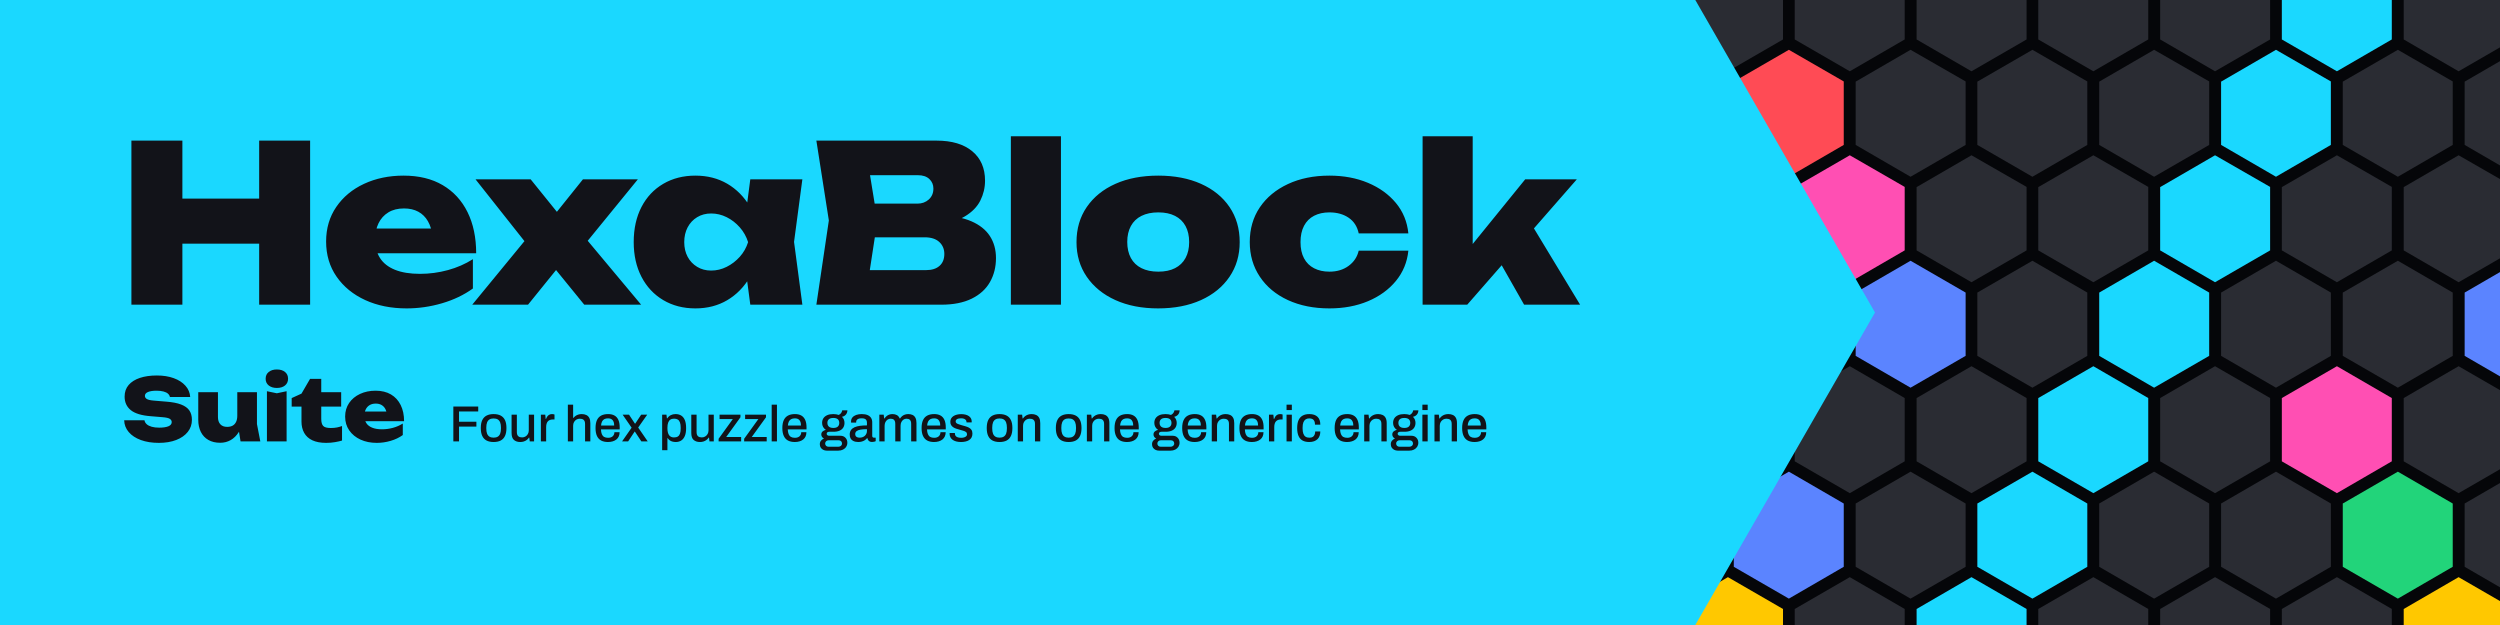
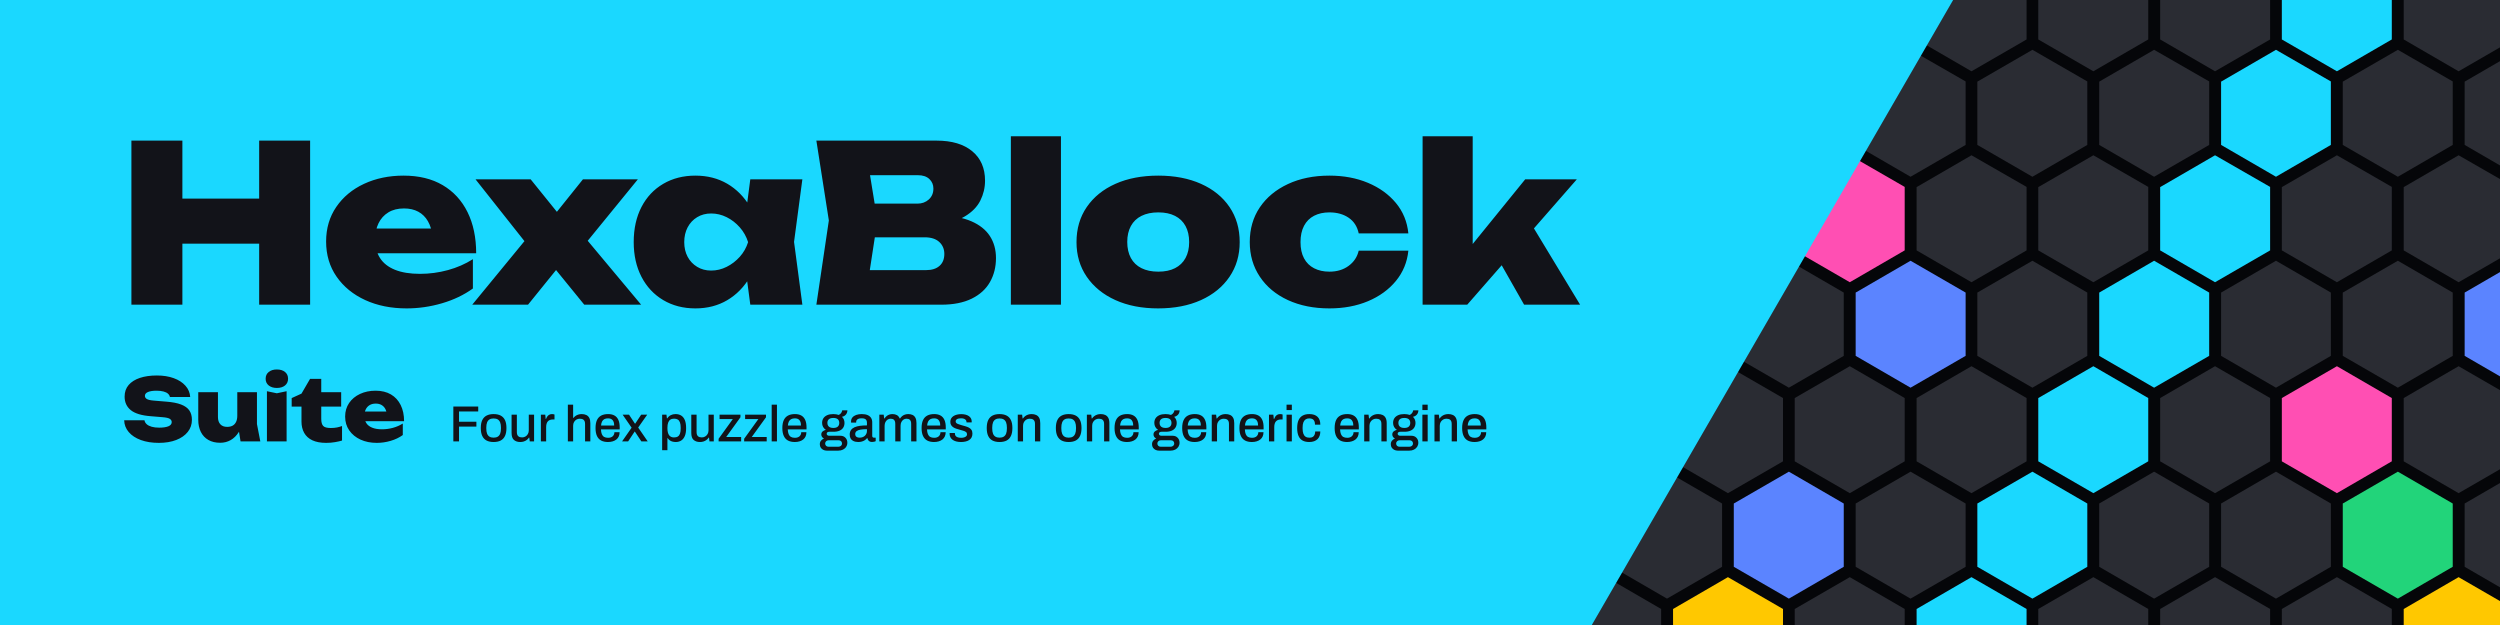
<svg xmlns="http://www.w3.org/2000/svg" viewBox="0 0 1280 320" width="1280" height="320" role="img" aria-label="HexaBlock Suite: four hex puzzle games on one generic engine">
  <rect width="1280" height="320" fill="#050609" />
  <polygon points="663.4,20.2 635.3,36.5 607.1,20.2 607.1,-12.3 635.3,-28.5 663.4,-12.3" fill="#2a2c33" />
  <polygon points="725.8,20.2 697.6,36.5 669.5,20.2 669.5,-12.3 697.6,-28.5 725.8,-12.3" fill="#2a2c33" />
  <polygon points="788.1,20.2 760.0,36.5 731.9,20.2 731.9,-12.3 760.0,-28.5 788.1,-12.3" fill="#ffc800" />
  <polygon points="850.5,20.2 822.4,36.5 794.2,20.2 794.2,-12.3 822.4,-28.5 850.5,-12.3" fill="#2a2c33" />
  <polygon points="912.9,20.2 884.7,36.5 856.6,20.2 856.6,-12.3 884.7,-28.5 912.9,-12.3" fill="#2a2c33" />
  <polygon points="975.2,20.2 947.1,36.5 918.9,20.2 918.9,-12.3 947.1,-28.5 975.2,-12.3" fill="#2a2c33" />
  <polygon points="1037.6,20.2 1009.4,36.5 981.3,20.2 981.3,-12.3 1009.4,-28.5 1037.6,-12.3" fill="#2a2c33" />
  <polygon points="1099.9,20.2 1071.8,36.5 1043.6,20.2 1043.6,-12.3 1071.8,-28.5 1099.9,-12.3" fill="#2a2c33" />
  <polygon points="1162.3,20.2 1134.1,36.5 1106.0,20.2 1106.0,-12.3 1134.1,-28.5 1162.3,-12.3" fill="#2a2c33" />
  <polygon points="1224.6,20.2 1196.5,36.5 1168.3,20.2 1168.3,-12.3 1196.5,-28.5 1224.6,-12.3" fill="#1ad8ff" />
  <polygon points="1287.0,20.2 1258.8,36.5 1230.7,20.2 1230.7,-12.3 1258.8,-28.5 1287.0,-12.3" fill="#2a2c33" />
  <polygon points="632.3,74.2 604.1,90.5 576.0,74.2 576.0,41.8 604.1,25.5 632.3,41.7" fill="#2a2c33" />
  <polygon points="694.6,74.2 666.5,90.5 638.3,74.2 638.3,41.8 666.5,25.5 694.6,41.7" fill="#a777ff" />
  <polygon points="757.0,74.2 728.8,90.5 700.7,74.2 700.7,41.8 728.8,25.5 757.0,41.7" fill="#2a2c33" />
  <polygon points="819.3,74.2 791.2,90.5 763.0,74.2 763.0,41.8 791.2,25.5 819.3,41.7" fill="#22d47a" />
  <polygon points="881.7,74.2 853.5,90.5 825.4,74.2 825.4,41.8 853.5,25.5 881.7,41.7" fill="#2a2c33" />
  <polygon points="944.0,74.2 915.9,90.5 887.7,74.2 887.7,41.8 915.9,25.5 944.0,41.7" fill="#ff4b55" />
  <polygon points="1006.4,74.2 978.2,90.5 950.1,74.2 950.1,41.8 978.2,25.5 1006.4,41.7" fill="#2a2c33" />
  <polygon points="1068.7,74.2 1040.6,90.5 1012.4,74.2 1012.4,41.8 1040.6,25.5 1068.7,41.7" fill="#2a2c33" />
  <polygon points="1131.1,74.2 1102.9,90.5 1074.8,74.2 1074.8,41.8 1102.9,25.5 1131.1,41.7" fill="#2a2c33" />
  <polygon points="1193.4,74.2 1165.3,90.5 1137.2,74.2 1137.2,41.8 1165.3,25.5 1193.4,41.7" fill="#1ad8ff" />
  <polygon points="1255.8,74.2 1227.7,90.5 1199.5,74.2 1199.5,41.8 1227.7,25.5 1255.8,41.7" fill="#2a2c33" />
  <polygon points="1318.2,74.2 1290.0,90.5 1261.9,74.2 1261.9,41.8 1290.0,25.5 1318.2,41.7" fill="#2a2c33" />
  <polygon points="663.4,128.2 635.3,144.5 607.1,128.2 607.1,95.8 635.3,79.5 663.4,95.7" fill="#2a2c33" />
  <polygon points="725.8,128.2 697.6,144.5 669.5,128.2 669.5,95.8 697.6,79.5 725.8,95.7" fill="#a777ff" />
  <polygon points="788.1,128.2 760.0,144.5 731.9,128.2 731.9,95.8 760.0,79.5 788.1,95.7" fill="#ff4b55" />
  <polygon points="850.5,128.2 822.4,144.5 794.2,128.2 794.2,95.8 822.4,79.5 850.5,95.7" fill="#a777ff" />
  <polygon points="912.9,128.2 884.7,144.5 856.6,128.2 856.6,95.8 884.7,79.5 912.9,95.7" fill="#a777ff" />
  <polygon points="975.2,128.2 947.1,144.5 918.9,128.2 918.9,95.8 947.1,79.5 975.2,95.7" fill="#ff4fb3" />
  <polygon points="1037.6,128.2 1009.4,144.5 981.3,128.2 981.3,95.8 1009.4,79.5 1037.6,95.7" fill="#2a2c33" />
  <polygon points="1099.9,128.2 1071.8,144.5 1043.6,128.2 1043.6,95.8 1071.8,79.5 1099.9,95.7" fill="#2a2c33" />
  <polygon points="1162.3,128.2 1134.1,144.5 1106.0,128.2 1106.0,95.8 1134.1,79.5 1162.3,95.7" fill="#1ad8ff" />
  <polygon points="1224.6,128.2 1196.5,144.5 1168.3,128.2 1168.3,95.8 1196.5,79.5 1224.6,95.7" fill="#2a2c33" />
  <polygon points="1287.0,128.2 1258.8,144.5 1230.7,128.2 1230.7,95.8 1258.8,79.5 1287.0,95.7" fill="#2a2c33" />
  <polygon points="632.3,182.2 604.1,198.5 576.0,182.2 576.0,149.8 604.1,133.5 632.3,149.8" fill="#2a2c33" />
  <polygon points="694.6,182.2 666.5,198.5 638.3,182.2 638.3,149.8 666.5,133.5 694.6,149.8" fill="#2a2c33" />
  <polygon points="757.0,182.2 728.8,198.5 700.7,182.2 700.7,149.8 728.8,133.5 757.0,149.8" fill="#ffc800" />
  <polygon points="819.3,182.2 791.2,198.5 763.0,182.2 763.0,149.8 791.2,133.5 819.3,149.8" fill="#2a2c33" />
  <polygon points="881.7,182.2 853.5,198.5 825.4,182.2 825.4,149.8 853.5,133.5 881.7,149.8" fill="#2a2c33" />
  <polygon points="944.0,182.2 915.9,198.5 887.7,182.2 887.7,149.8 915.9,133.5 944.0,149.8" fill="#2a2c33" />
  <polygon points="1006.4,182.2 978.2,198.5 950.1,182.2 950.1,149.8 978.2,133.5 1006.4,149.8" fill="#5b84ff" />
  <polygon points="1068.7,182.2 1040.6,198.5 1012.4,182.2 1012.4,149.8 1040.6,133.5 1068.7,149.8" fill="#2a2c33" />
  <polygon points="1131.1,182.2 1102.9,198.5 1074.8,182.2 1074.8,149.8 1102.9,133.5 1131.1,149.8" fill="#1ad8ff" />
  <polygon points="1193.4,182.2 1165.3,198.5 1137.2,182.2 1137.2,149.8 1165.3,133.5 1193.4,149.8" fill="#2a2c33" />
  <polygon points="1255.8,182.2 1227.7,198.5 1199.5,182.2 1199.5,149.8 1227.7,133.5 1255.8,149.8" fill="#2a2c33" />
  <polygon points="1318.2,182.2 1290.0,198.5 1261.9,182.2 1261.9,149.8 1290.0,133.5 1318.2,149.8" fill="#5b84ff" />
  <polygon points="663.4,236.2 635.3,252.5 607.1,236.2 607.1,203.8 635.3,187.5 663.4,203.8" fill="#5b84ff" />
  <polygon points="725.8,236.2 697.6,252.5 669.5,236.2 669.5,203.8 697.6,187.5 725.8,203.8" fill="#2a2c33" />
  <polygon points="788.1,236.2 760.0,252.5 731.9,236.2 731.9,203.8 760.0,187.5 788.1,203.8" fill="#22d47a" />
  <polygon points="850.5,236.2 822.4,252.5 794.2,236.2 794.2,203.8 822.4,187.5 850.5,203.8" fill="#2a2c33" />
  <polygon points="912.9,236.2 884.7,252.5 856.6,236.2 856.6,203.8 884.7,187.5 912.9,203.8" fill="#2a2c33" />
  <polygon points="975.2,236.2 947.1,252.5 918.9,236.2 918.9,203.8 947.1,187.5 975.2,203.8" fill="#2a2c33" />
  <polygon points="1037.6,236.2 1009.4,252.5 981.3,236.2 981.3,203.8 1009.4,187.5 1037.6,203.8" fill="#2a2c33" />
  <polygon points="1099.9,236.2 1071.8,252.5 1043.6,236.2 1043.6,203.8 1071.8,187.5 1099.9,203.8" fill="#1ad8ff" />
  <polygon points="1162.3,236.2 1134.1,252.5 1106.0,236.2 1106.0,203.8 1134.1,187.5 1162.3,203.8" fill="#2a2c33" />
  <polygon points="1224.6,236.2 1196.5,252.5 1168.3,236.2 1168.3,203.8 1196.5,187.5 1224.6,203.8" fill="#ff4fb3" />
  <polygon points="1287.0,236.2 1258.8,252.5 1230.7,236.2 1230.7,203.8 1258.8,187.5 1287.0,203.8" fill="#2a2c33" />
  <polygon points="632.3,290.2 604.1,306.5 576.0,290.2 576.0,257.8 604.1,241.5 632.3,257.8" fill="#5b84ff" />
  <polygon points="694.6,290.2 666.5,306.5 638.3,290.2 638.3,257.8 666.5,241.5 694.6,257.8" fill="#2a2c33" />
  <polygon points="757.0,290.2 728.8,306.5 700.7,290.2 700.7,257.8 728.8,241.5 757.0,257.8" fill="#2a2c33" />
  <polygon points="819.3,290.2 791.2,306.5 763.0,290.2 763.0,257.8 791.2,241.5 819.3,257.8" fill="#2a2c33" />
  <polygon points="881.7,290.2 853.5,306.5 825.4,290.2 825.4,257.8 853.5,241.5 881.7,257.8" fill="#2a2c33" />
  <polygon points="944.0,290.2 915.9,306.5 887.7,290.2 887.7,257.8 915.9,241.5 944.0,257.8" fill="#5b84ff" />
  <polygon points="1006.4,290.2 978.2,306.5 950.1,290.2 950.1,257.8 978.2,241.5 1006.4,257.8" fill="#2a2c33" />
  <polygon points="1068.7,290.2 1040.6,306.5 1012.4,290.2 1012.4,257.8 1040.6,241.5 1068.7,257.8" fill="#1ad8ff" />
  <polygon points="1131.1,290.2 1102.9,306.5 1074.8,290.2 1074.8,257.8 1102.9,241.5 1131.1,257.8" fill="#2a2c33" />
  <polygon points="1193.4,290.2 1165.3,306.5 1137.2,290.2 1137.2,257.8 1165.3,241.5 1193.4,257.8" fill="#2a2c33" />
  <polygon points="1255.8,290.2 1227.7,306.5 1199.5,290.2 1199.5,257.8 1227.7,241.5 1255.8,257.8" fill="#22d47a" />
  <polygon points="1318.2,290.2 1290.0,306.5 1261.9,290.2 1261.9,257.8 1290.0,241.5 1318.2,257.8" fill="#2a2c33" />
  <polygon points="663.4,344.2 635.3,360.5 607.1,344.2 607.1,311.8 635.3,295.5 663.4,311.8" fill="#ff4b55" />
  <polygon points="725.8,344.2 697.6,360.5 669.5,344.2 669.5,311.8 697.6,295.5 725.8,311.8" fill="#2a2c33" />
  <polygon points="788.1,344.2 760.0,360.5 731.9,344.2 731.9,311.8 760.0,295.5 788.1,311.8" fill="#2a2c33" />
  <polygon points="850.5,344.2 822.4,360.5 794.2,344.2 794.2,311.8 822.4,295.5 850.5,311.8" fill="#2a2c33" />
  <polygon points="912.9,344.2 884.7,360.5 856.6,344.2 856.6,311.8 884.7,295.5 912.9,311.8" fill="#ffc800" />
  <polygon points="975.2,344.2 947.1,360.5 918.9,344.2 918.9,311.8 947.1,295.5 975.2,311.8" fill="#2a2c33" />
  <polygon points="1037.6,344.2 1009.4,360.5 981.3,344.2 981.3,311.8 1009.4,295.5 1037.6,311.8" fill="#1ad8ff" />
  <polygon points="1099.9,344.2 1071.8,360.5 1043.6,344.2 1043.6,311.8 1071.8,295.5 1099.9,311.8" fill="#2a2c33" />
  <polygon points="1162.3,344.2 1134.1,360.5 1106.0,344.2 1106.0,311.8 1134.1,295.5 1162.3,311.8" fill="#2a2c33" />
  <polygon points="1224.6,344.2 1196.5,360.5 1168.3,344.2 1168.3,311.8 1196.5,295.5 1224.6,311.8" fill="#2a2c33" />
  <polygon points="1287.0,344.2 1258.8,360.5 1230.7,344.2 1230.7,311.8 1258.8,295.5 1287.0,311.8" fill="#ffc800" />
-   <polygon points="0,0 868,0 960,160 868,320 0,320" fill="#1ad8ff" />
+   <polygon points="0,0 1000,0 815,320 0,320" fill="#1ad8ff" />
  <path d="M67.28 72H93.38V156H67.28ZM132.69 72H158.78V156H132.69ZM81.95 101.68H143.22V124.75H81.95ZM208.18 157.9Q196.31 157.9 187.02 153.65Q177.72 149.39 172.34 141.66Q166.97 133.94 166.97 123.63Q166.97 113.55 172.18 105.94Q177.38 98.32 186.4 94.12Q195.42 89.92 206.62 89.92Q218.38 89.92 226.66 94.79Q234.95 99.66 239.38 108.62Q243.8 117.58 243.8 129.68H187.91V117.02H229.02L221.51 121.28Q220.95 116.46 219.1 113.27Q217.26 110.08 214.18 108.4Q211.1 106.72 206.84 106.72Q202.14 106.72 198.83 108.74Q195.53 110.75 193.79 114.34Q192.06 117.92 192.06 122.51Q192.06 128.22 194.58 132.14Q197.1 136.06 202.25 138.14Q207.4 140.21 215.02 140.21Q222.3 140.21 229.3 138.3Q236.3 136.4 242.12 132.7V147.71Q235.29 152.64 226.33 155.27Q217.37 157.9 208.18 157.9ZM241.79 156 271.14 120.27V126.77L243.47 91.82H271.7L288.61 112.77H281.66L298.46 91.82H326.58L297.79 127.1L296.34 117.81L328.26 156H299.14L280.99 133.71H288.38L270.35 156ZM384.15 156 381.13 133.15 384.26 123.97 381.13 114.9 384.15 91.82H410.81L406.55 123.86L410.81 156ZM389.86 123.97Q388.52 134.16 383.98 141.83Q379.45 149.5 372.34 153.7Q365.22 157.9 356.04 157.9Q346.74 157.9 339.58 153.65Q332.41 149.39 328.43 141.72Q324.46 134.05 324.46 123.97Q324.46 113.66 328.43 105.99Q332.41 98.32 339.58 94.12Q346.74 89.92 356.04 89.92Q365.22 89.92 372.34 94.06Q379.45 98.21 384.04 105.88Q388.63 113.55 389.86 123.97ZM350.33 123.97Q350.33 128.22 352.06 131.47Q353.8 134.72 356.94 136.62Q360.07 138.53 364.1 138.53Q368.25 138.53 372.06 136.62Q375.86 134.72 378.78 131.47Q381.69 128.22 383.03 123.97Q381.69 119.71 378.78 116.41Q375.86 113.1 372.06 111.2Q368.25 109.3 364.1 109.3Q360.07 109.3 356.94 111.2Q353.8 113.1 352.06 116.41Q350.33 119.71 350.33 123.97ZM479.25 115.01 481.38 110.3Q490.9 110.53 497.28 113.27Q503.66 116.02 506.8 120.83Q509.94 125.65 509.94 132.14Q509.94 138.98 506.86 144.41Q503.78 149.84 497.5 152.92Q491.23 156 481.94 156H417.98L424.37 112.88L417.98 72H479.58Q491.23 72 497.78 77.43Q504.34 82.86 504.34 92.5Q504.34 97.87 501.93 102.69Q499.52 107.5 493.98 110.81Q488.43 114.11 479.25 115.01ZM443.52 150.18 433.55 138.3H474.21Q478.58 138.3 481.04 136.12Q483.5 133.94 483.5 130.02Q483.5 126.32 480.93 123.91Q478.35 121.5 473.42 121.5H439.6V104.26H469.73Q473.2 104.26 475.55 102.13Q477.9 100 477.9 96.53Q477.9 93.62 475.83 91.66Q473.76 89.7 469.95 89.7H433.66L443.52 77.82L449.23 112.88ZM517.56 69.76H543.21V156H517.56ZM592.94 157.9Q580.51 157.9 571.1 153.65Q561.7 149.39 556.43 141.72Q551.17 134.05 551.17 123.97Q551.17 113.66 556.43 105.99Q561.7 98.32 571.1 94.12Q580.51 89.92 593.06 89.92Q605.49 89.92 614.9 94.12Q624.3 98.32 629.51 105.99Q634.72 113.66 634.72 123.97Q634.72 134.05 629.51 141.72Q624.3 149.39 614.9 153.65Q605.49 157.9 592.94 157.9ZM593.06 139.09Q598.1 139.09 601.62 137.3Q605.15 135.5 607 132.09Q608.85 128.67 608.85 123.97Q608.85 119.15 607 115.74Q605.15 112.32 601.62 110.53Q598.1 108.74 593.06 108.74Q588.02 108.74 584.43 110.53Q580.85 112.32 579 115.74Q577.15 119.15 577.15 123.86Q577.15 128.67 579 132.09Q580.85 135.5 584.43 137.3Q588.02 139.09 593.06 139.09ZM721.08 128.34Q720.18 137.18 714.7 143.85Q709.21 150.51 700.42 154.21Q691.62 157.9 680.65 157.9Q668.66 157.9 659.42 153.65Q650.18 149.39 645.03 141.66Q639.88 133.94 639.88 123.97Q639.88 113.78 645.03 106.16Q650.18 98.54 659.42 94.23Q668.66 89.92 680.65 89.92Q691.62 89.92 700.42 93.62Q709.21 97.31 714.7 103.92Q720.18 110.53 721.08 119.49H695.66Q694.54 114.22 690.5 111.48Q686.47 108.74 680.65 108.74Q676.17 108.74 672.81 110.47Q669.45 112.21 667.66 115.62Q665.86 119.04 665.86 123.97Q665.86 128.9 667.66 132.26Q669.45 135.62 672.81 137.35Q676.17 139.09 680.65 139.09Q686.47 139.09 690.5 136.12Q694.54 133.15 695.66 128.34ZM754.02 135.84 747.07 133.49 780.9 91.82H807.33L751.22 156H728.37V69.76H754.02ZM762.64 124.86 782.24 111.76 809.01 156H780.34Z" fill="#121319" />
  <path d="M63.58 215.18H73.97Q74.14 216.32 75.09 217.18Q76.04 218.04 77.66 218.5Q79.29 218.96 81.49 218.96Q84.53 218.96 86.22 218.26Q87.92 217.55 87.92 216.1Q87.92 215.09 86.95 214.45Q85.98 213.81 83.12 213.59L77.31 213.11Q70.18 212.58 66.99 210.01Q63.8 207.43 63.8 203.08Q63.8 199.51 65.87 197.11Q67.94 194.72 71.64 193.48Q75.33 192.25 80.35 192.25Q85.19 192.25 88.95 193.62Q92.71 194.98 94.93 197.47Q97.16 199.95 97.38 203.25H86.99Q86.82 202.28 86 201.56Q85.19 200.83 83.69 200.44Q82.2 200.04 80.13 200.04Q77.4 200.04 75.79 200.7Q74.19 201.36 74.19 202.68Q74.19 203.65 75.13 204.26Q76.08 204.88 78.63 205.1L85.01 205.63Q89.76 205.98 92.69 207.1Q95.62 208.22 96.94 210.14Q98.26 212.05 98.26 214.96Q98.26 218.48 96.14 221.14Q94.03 223.8 90.23 225.27Q86.42 226.75 81.32 226.75Q76.08 226.75 72.12 225.3Q68.16 223.84 65.92 221.23Q63.67 218.61 63.58 215.18ZM112.73 226.7Q109.21 226.7 106.68 225.25Q104.15 223.8 102.83 221.14Q101.51 218.48 101.51 214.96V200.79H111.59V213.5Q111.59 215.92 112.82 217.24Q114.05 218.56 116.3 218.56Q118.01 218.56 119.16 217.9Q120.3 217.24 120.89 215.97Q121.49 214.69 121.49 212.84L124.52 214.43Q124 218.43 122.28 221.18Q120.56 223.93 118.12 225.32Q115.68 226.7 112.73 226.7ZM123.16 226 121.49 215.57V200.79H131.56V217.11L133.28 226ZM136.67 200.3 141.73 201.36 146.74 200.3V226H136.67ZM141.73 198.63Q139.18 198.63 137.59 197.36Q136.01 196.08 136.01 193.92Q136.01 191.72 137.59 190.45Q139.18 189.17 141.73 189.17Q144.37 189.17 145.93 190.45Q147.49 191.72 147.49 193.92Q147.49 196.08 145.93 197.36Q144.37 198.63 141.73 198.63ZM149.34 208.18V203.82L154.36 201.54L158.76 193.97H164.48V200.79H174.68V208.18H164.48V214.47Q164.48 217.02 165.47 218.08Q166.46 219.14 169.36 219.14Q171.16 219.14 172.57 218.85Q173.98 218.56 175.12 218.12V225.56Q173.72 226 171.56 226.37Q169.4 226.75 167.03 226.75Q162.72 226.75 159.92 225.43Q157.13 224.11 155.74 221.64Q154.36 219.18 154.36 215.84V208.18ZM192.9 226.75Q188.24 226.75 184.58 225.08Q180.93 223.4 178.82 220.37Q176.71 217.33 176.71 213.28Q176.71 209.32 178.75 206.33Q180.8 203.34 184.34 201.69Q187.88 200.04 192.28 200.04Q196.9 200.04 200.16 201.95Q203.42 203.87 205.15 207.39Q206.89 210.91 206.89 215.66H184.94V210.69H201.08L198.14 212.36Q197.92 210.47 197.19 209.21Q196.46 207.96 195.25 207.3Q194.04 206.64 192.37 206.64Q190.52 206.64 189.23 207.43Q187.93 208.22 187.25 209.63Q186.56 211.04 186.56 212.84Q186.56 215.09 187.55 216.63Q188.54 218.17 190.57 218.98Q192.59 219.8 195.58 219.8Q198.44 219.8 201.19 219.05Q203.94 218.3 206.23 216.85V222.74Q203.55 224.68 200.03 225.71Q196.51 226.75 192.9 226.75Z" fill="#121319" />
  <path d="M232.11 226V208.16H244.85V210.66H235.02V215.94H243.91V218.41H235.02V226ZM252.72 226.31Q250.59 226.31 249.12 225.55Q247.65 224.78 246.91 223.19Q246.17 221.61 246.17 219.16Q246.17 216.69 246.91 215.12Q247.65 213.55 249.12 212.78Q250.59 212.01 252.72 212.01Q254.91 212.01 256.36 212.78Q257.82 213.55 258.56 215.12Q259.3 216.69 259.3 219.16Q259.3 221.61 258.56 223.19Q257.82 224.78 256.36 225.55Q254.91 226.31 252.72 226.31ZM252.72 224.08Q254.02 224.08 254.86 223.57Q255.69 223.06 256.09 222.02Q256.49 220.98 256.49 219.4V218.93Q256.49 217.34 256.09 216.3Q255.69 215.26 254.86 214.75Q254.02 214.25 252.72 214.25Q251.45 214.25 250.62 214.75Q249.79 215.26 249.38 216.3Q248.98 217.34 248.98 218.93V219.4Q248.98 220.98 249.38 222.02Q249.79 223.06 250.62 223.57Q251.45 224.08 252.72 224.08ZM266.35 226.31Q264.37 226.31 263.15 225.26Q261.93 224.21 261.93 221.66V212.32H264.63V221.24Q264.63 222.02 264.83 222.54Q265.02 223.06 265.39 223.37Q265.75 223.69 266.24 223.82Q266.74 223.95 267.34 223.95Q268.27 223.95 269.04 223.49Q269.81 223.04 270.27 222.22Q270.74 221.4 270.74 220.33V212.32H273.45V226H271.24L271 224.05H270.82Q270.33 224.8 269.65 225.3Q268.97 225.79 268.15 226.05Q267.34 226.31 266.35 226.31ZM276.93 226V212.32H279.17L279.4 214.53H279.56Q279.79 213.88 280.17 213.31Q280.54 212.74 281.15 212.38Q281.77 212.01 282.65 212.01Q283.07 212.01 283.39 212.09Q283.72 212.17 283.9 212.22V214.77H282.99Q282.16 214.77 281.52 215.03Q280.88 215.29 280.45 215.8Q280.02 216.3 279.83 217.03Q279.63 217.76 279.63 218.67V226ZM290.74 226V207.2H293.44V213.96H293.62Q294.12 213.34 294.74 212.91Q295.36 212.48 296.14 212.25Q296.92 212.01 297.86 212.01Q299.16 212.01 300.15 212.47Q301.14 212.92 301.7 213.94Q302.25 214.95 302.25 216.67V226H299.55V217.08Q299.55 216.3 299.36 215.78Q299.16 215.26 298.8 214.95Q298.43 214.64 297.94 214.51Q297.44 214.38 296.85 214.38Q295.91 214.38 295.14 214.82Q294.38 215.26 293.91 216.07Q293.44 216.87 293.44 217.99V226ZM311.3 226.31Q309.2 226.31 307.78 225.55Q306.36 224.78 305.63 223.19Q304.91 221.61 304.91 219.16Q304.91 216.69 305.63 215.12Q306.36 213.55 307.79 212.78Q309.22 212.01 311.35 212.01Q313.3 212.01 314.62 212.75Q315.93 213.49 316.61 215Q317.28 216.51 317.28 218.8V219.84H307.69Q307.74 221.29 308.13 222.27Q308.52 223.24 309.31 223.7Q310.11 224.15 311.33 224.15Q312.08 224.15 312.68 223.96Q313.28 223.76 313.69 223.39Q314.11 223.01 314.34 222.48Q314.58 221.94 314.58 221.27H317.23Q317.23 222.49 316.81 223.43Q316.4 224.36 315.61 225Q314.81 225.64 313.72 225.97Q312.63 226.31 311.3 226.31ZM307.74 217.86H314.45Q314.45 216.85 314.23 216.16Q314.01 215.47 313.59 215.03Q313.17 214.59 312.6 214.39Q312.03 214.2 311.3 214.2Q310.21 214.2 309.44 214.59Q308.68 214.98 308.26 215.8Q307.84 216.61 307.74 217.86ZM318.5 226 323.39 218.98 318.79 212.32H322.07L325.08 216.9H325.24L328.28 212.32H331.37L326.75 218.9L331.63 226H328.38L325.06 220.98H324.93L321.6 226ZM339.02 230.5V212.32H341.23L341.46 214.2H341.64Q342.35 213.1 343.44 212.56Q344.53 212.01 345.88 212.01Q347.57 212.01 348.78 212.77Q349.99 213.52 350.64 215.11Q351.29 216.69 351.29 219.21Q351.29 221.66 350.63 223.23Q349.96 224.8 348.77 225.56Q347.57 226.31 346.01 226.31Q345.1 226.31 344.32 226.1Q343.54 225.9 342.93 225.45Q342.32 225.01 341.88 224.34H341.72V230.5ZM345.08 223.97Q346.3 223.97 347.05 223.49Q347.81 223.01 348.16 222Q348.51 220.98 348.51 219.42V218.95Q348.51 217.32 348.14 216.3Q347.78 215.29 347.04 214.82Q346.3 214.35 345.13 214.35Q343.93 214.35 343.18 214.88Q342.42 215.42 342.07 216.46Q341.72 217.5 341.72 218.98V219.34Q341.72 220.57 341.96 221.45Q342.19 222.33 342.63 222.89Q343.07 223.45 343.7 223.71Q344.32 223.97 345.08 223.97ZM358.36 226.31Q356.39 226.31 355.16 225.26Q353.94 224.21 353.94 221.66V212.32H356.65V221.24Q356.65 222.02 356.84 222.54Q357.04 223.06 357.4 223.37Q357.76 223.69 358.26 223.82Q358.75 223.95 359.35 223.95Q360.29 223.95 361.05 223.49Q361.82 223.04 362.29 222.22Q362.76 221.4 362.76 220.33V212.32H365.46V226H363.25L363.02 224.05H362.83Q362.34 224.8 361.66 225.3Q360.99 225.79 360.17 226.05Q359.35 226.31 358.36 226.31ZM367.93 226V224.65L375.21 214.56H368.42V212.32H379.11V213.65L371.8 223.76H379.47V226ZM381.01 226V224.65L388.29 214.56H381.5V212.32H392.19V213.65L384.88 223.76H392.55V226ZM395.1 226V207.2H397.8V226ZM406.96 226.31Q404.85 226.31 403.43 225.55Q402.02 224.78 401.29 223.19Q400.56 221.61 400.56 219.16Q400.56 216.69 401.29 215.12Q402.02 213.55 403.45 212.78Q404.88 212.01 407.01 212.01Q408.96 212.01 410.27 212.75Q411.58 213.49 412.26 215Q412.94 216.51 412.94 218.8V219.84H403.34Q403.39 221.29 403.78 222.27Q404.17 223.24 404.97 223.7Q405.76 224.15 406.98 224.15Q407.74 224.15 408.33 223.96Q408.93 223.76 409.35 223.39Q409.76 223.01 410 222.48Q410.23 221.94 410.23 221.27H412.88Q412.88 222.49 412.47 223.43Q412.05 224.36 411.26 225Q410.47 225.64 409.37 225.97Q408.28 226.31 406.96 226.31ZM403.39 217.86H410.1Q410.1 216.85 409.88 216.16Q409.66 215.47 409.24 215.03Q408.83 214.59 408.26 214.39Q407.68 214.2 406.96 214.2Q405.86 214.2 405.1 214.59Q404.33 214.98 403.91 215.8Q403.5 216.61 403.39 217.86ZM423.31 230.73Q422.37 230.73 421.55 230.34Q420.74 229.95 420.24 229.22Q419.75 228.5 419.75 227.46Q419.75 226.31 420.38 225.6Q421.02 224.88 421.88 224.52Q421.26 224.23 420.88 223.69Q420.5 223.14 420.5 222.44Q420.5 221.48 421.2 220.88Q421.91 220.28 422.84 220.1Q421.93 219.5 421.42 218.59Q420.92 217.68 420.92 216.54Q420.92 215.16 421.57 214.16Q422.22 213.16 423.5 212.58Q424.79 212.01 426.64 212.01Q427.44 212.01 428.16 212.13Q428.87 212.25 429.45 212.45Q430.36 211.99 430.75 211.32Q431.14 210.66 431.21 210.09H433.87Q433.87 210.95 433.51 211.63Q433.16 212.32 432.55 212.78Q431.94 213.23 431.08 213.42Q431.73 214.01 432.06 214.81Q432.38 215.6 432.38 216.54Q432.38 217.89 431.76 218.9Q431.14 219.92 429.88 220.49Q428.61 221.06 426.77 221.06H424.64Q424.01 221.06 423.63 221.32Q423.26 221.58 423.26 222.1Q423.26 222.54 423.62 222.83Q423.99 223.11 424.58 223.11H430.36Q431.86 223.11 432.85 224.12Q433.84 225.12 433.84 226.68Q433.84 227.82 433.25 228.74Q432.67 229.67 431.62 230.2Q430.56 230.73 429.19 230.73ZM424.19 228.73H429.16Q429.71 228.73 430.15 228.52Q430.59 228.31 430.85 227.94Q431.11 227.56 431.11 227.09Q431.11 226.31 430.63 225.87Q430.15 225.43 429.45 225.43H424.19Q423.47 225.43 422.97 225.91Q422.48 226.39 422.48 227.09Q422.48 227.82 422.96 228.27Q423.44 228.73 424.19 228.73ZM426.66 219.11Q428.2 219.11 428.95 218.42Q429.71 217.73 429.71 216.54Q429.71 215.31 428.95 214.65Q428.2 213.99 426.66 213.99Q425.13 213.99 424.38 214.65Q423.62 215.31 423.62 216.54Q423.62 217.32 423.95 217.9Q424.27 218.49 424.96 218.8Q425.65 219.11 426.66 219.11ZM439.38 226.31Q438.73 226.31 437.97 226.16Q437.22 226 436.56 225.58Q435.89 225.17 435.48 224.43Q435.06 223.69 435.06 222.49Q435.06 221.09 435.71 220.18Q436.36 219.27 437.53 218.75Q438.7 218.23 440.33 218.02Q441.95 217.81 443.88 217.81V216.46Q443.88 215.78 443.65 215.26Q443.43 214.74 442.85 214.46Q442.26 214.17 441.17 214.17Q440.08 214.17 439.47 214.44Q438.86 214.72 438.61 215.12Q438.36 215.52 438.36 215.99V216.38H435.76Q435.74 216.25 435.74 216.12Q435.74 215.99 435.74 215.81Q435.74 214.59 436.43 213.74Q437.12 212.9 438.36 212.45Q439.61 212.01 441.25 212.01Q443.02 212.01 444.2 212.52Q445.38 213.03 445.98 213.96Q446.58 214.9 446.58 216.22V223.17Q446.58 223.66 446.83 223.87Q447.07 224.08 447.41 224.08H448.35V225.9Q448.04 226.03 447.57 226.16Q447.1 226.29 446.48 226.29Q445.77 226.29 445.29 226.04Q444.81 225.79 444.51 225.34Q444.21 224.88 444.11 224.31H443.95Q443.49 224.91 442.82 225.36Q442.16 225.82 441.3 226.06Q440.44 226.31 439.38 226.31ZM440.13 224.08Q440.94 224.08 441.63 223.83Q442.32 223.58 442.81 223.13Q443.3 222.67 443.59 222.03Q443.88 221.4 443.88 220.64V219.73Q442.08 219.73 440.73 219.94Q439.38 220.15 438.62 220.71Q437.87 221.27 437.87 222.26Q437.87 222.85 438.13 223.26Q438.39 223.66 438.91 223.87Q439.43 224.08 440.13 224.08ZM450.22 226V212.32H452.46L452.69 214.27H452.87Q453.34 213.52 453.95 213.03Q454.56 212.53 455.33 212.27Q456.1 212.01 456.98 212.01Q458.25 212.01 459.2 212.53Q460.15 213.05 460.65 214.27H460.83Q461.3 213.55 461.92 213.04Q462.54 212.53 463.34 212.27Q464.13 212.01 465.04 212.01Q466.26 212.01 467.2 212.44Q468.13 212.87 468.68 213.87Q469.23 214.87 469.23 216.54V226H466.52V217.03Q466.52 216.25 466.34 215.74Q466.16 215.24 465.85 214.94Q465.53 214.64 465.09 214.51Q464.65 214.38 464.13 214.38Q463.27 214.38 462.6 214.83Q461.92 215.29 461.5 216.09Q461.09 216.9 461.09 217.99V226H458.38V217.03Q458.38 216.25 458.2 215.74Q458.02 215.24 457.71 214.94Q457.4 214.64 456.95 214.51Q456.51 214.38 456.02 214.38Q455.16 214.38 454.46 214.83Q453.76 215.29 453.34 216.09Q452.92 216.9 452.92 217.99V226ZM478.25 226.31Q476.14 226.31 474.72 225.55Q473.31 224.78 472.58 223.19Q471.85 221.61 471.85 219.16Q471.85 216.69 472.58 215.12Q473.31 213.55 474.74 212.78Q476.17 212.01 478.3 212.01Q480.25 212.01 481.56 212.75Q482.88 213.49 483.55 215Q484.23 216.51 484.23 218.8V219.84H474.63Q474.69 221.29 475.08 222.27Q475.47 223.24 476.26 223.7Q477.05 224.15 478.27 224.15Q479.03 224.15 479.63 223.96Q480.22 223.76 480.64 223.39Q481.06 223.01 481.29 222.48Q481.52 221.94 481.52 221.27H484.18Q484.18 222.49 483.76 223.43Q483.34 224.36 482.55 225Q481.76 225.64 480.67 225.97Q479.57 226.31 478.25 226.31ZM474.69 217.86H481.39Q481.39 216.85 481.17 216.16Q480.95 215.47 480.54 215.03Q480.12 214.59 479.55 214.39Q478.98 214.2 478.25 214.2Q477.16 214.2 476.39 214.59Q475.62 214.98 475.21 215.8Q474.79 216.61 474.69 217.86ZM492.03 226.31Q490.6 226.31 489.51 226Q488.41 225.69 487.69 225.14Q486.96 224.6 486.58 223.83Q486.2 223.06 486.2 222.13Q486.2 222 486.22 221.89Q486.23 221.79 486.23 221.71H488.91Q488.91 221.79 488.91 221.85Q488.91 221.92 488.91 222Q488.91 222.8 489.35 223.28Q489.79 223.76 490.53 223.96Q491.27 224.15 492.16 224.15Q492.94 224.15 493.6 223.96Q494.26 223.76 494.69 223.37Q495.12 222.98 495.12 222.39Q495.12 221.61 494.58 221.19Q494.03 220.77 493.15 220.53Q492.26 220.28 491.3 219.99Q490.44 219.76 489.6 219.49Q488.75 219.21 488.08 218.77Q487.4 218.33 486.98 217.65Q486.57 216.98 486.57 215.96Q486.57 215 486.98 214.27Q487.4 213.55 488.14 213.05Q488.88 212.56 489.91 212.3Q490.94 212.04 492.16 212.04Q493.43 212.04 494.42 212.31Q495.41 212.58 496.1 213.08Q496.79 213.57 497.15 214.26Q497.51 214.95 497.51 215.73Q497.51 215.89 497.5 216.06Q497.49 216.22 497.49 216.28H494.84V216.04Q494.84 215.52 494.55 215.11Q494.26 214.69 493.65 214.43Q493.04 214.17 492.03 214.17Q491.35 214.17 490.83 214.29Q490.31 214.4 489.97 214.61Q489.64 214.82 489.47 215.11Q489.3 215.39 489.3 215.76Q489.3 216.35 489.73 216.68Q490.16 217 490.86 217.22Q491.56 217.45 492.37 217.71Q493.3 217.97 494.26 218.24Q495.23 218.51 496.04 218.93Q496.86 219.34 497.37 220.07Q497.88 220.8 497.88 222.02Q497.88 223.14 497.44 223.97Q496.99 224.8 496.2 225.31Q495.41 225.82 494.34 226.06Q493.28 226.31 492.03 226.31ZM511.76 226.31Q509.63 226.31 508.16 225.55Q506.69 224.78 505.95 223.19Q505.21 221.61 505.21 219.16Q505.21 216.69 505.95 215.12Q506.69 213.55 508.16 212.78Q509.63 212.01 511.76 212.01Q513.95 212.01 515.4 212.78Q516.86 213.55 517.6 215.12Q518.34 216.69 518.34 219.16Q518.34 221.61 517.6 223.19Q516.86 224.78 515.4 225.55Q513.95 226.31 511.76 226.31ZM511.76 224.08Q513.06 224.08 513.89 223.57Q514.73 223.06 515.13 222.02Q515.53 220.98 515.53 219.4V218.93Q515.53 217.34 515.13 216.3Q514.73 215.26 513.89 214.75Q513.06 214.25 511.76 214.25Q510.49 214.25 509.66 214.75Q508.82 215.26 508.42 216.3Q508.02 217.34 508.02 218.93V219.4Q508.02 220.98 508.42 222.02Q508.82 223.06 509.66 223.57Q510.49 224.08 511.76 224.08ZM521.1 226V212.32H523.33L523.57 214.27H523.75Q524.24 213.52 524.92 213.03Q525.59 212.53 526.41 212.27Q527.23 212.01 528.22 212.01Q529.52 212.01 530.51 212.47Q531.5 212.92 532.06 213.94Q532.61 214.95 532.61 216.67V226H529.91V217.08Q529.91 216.3 529.72 215.78Q529.52 215.26 529.16 214.95Q528.79 214.64 528.3 214.51Q527.8 214.38 527.21 214.38Q526.27 214.38 525.5 214.83Q524.74 215.29 524.27 216.09Q523.8 216.9 523.8 217.99V226ZM547.15 226.31Q545.02 226.31 543.55 225.55Q542.08 224.78 541.34 223.19Q540.6 221.61 540.6 219.16Q540.6 216.69 541.34 215.12Q542.08 213.55 543.55 212.78Q545.02 212.01 547.15 212.01Q549.33 212.01 550.79 212.78Q552.24 213.55 552.99 215.12Q553.73 216.69 553.73 219.16Q553.73 221.61 552.99 223.19Q552.24 224.78 550.79 225.55Q549.33 226.31 547.15 226.31ZM547.15 224.08Q548.45 224.08 549.28 223.57Q550.11 223.06 550.51 222.02Q550.92 220.98 550.92 219.4V218.93Q550.92 217.34 550.51 216.3Q550.11 215.26 549.28 214.75Q548.45 214.25 547.15 214.25Q545.87 214.25 545.04 214.75Q544.21 215.26 543.81 216.3Q543.4 217.34 543.4 218.93V219.4Q543.4 220.98 543.81 222.02Q544.21 223.06 545.04 223.57Q545.87 224.08 547.15 224.08ZM556.48 226V212.32H558.72L558.95 214.27H559.13Q559.63 213.52 560.3 213.03Q560.98 212.53 561.8 212.27Q562.62 212.01 563.61 212.01Q564.91 212.01 565.89 212.47Q566.88 212.92 567.44 213.94Q568 214.95 568 216.67V226H565.3V217.08Q565.3 216.3 565.1 215.78Q564.91 215.26 564.54 214.95Q564.18 214.64 563.68 214.51Q563.19 214.38 562.59 214.38Q561.66 214.38 560.89 214.83Q560.12 215.29 559.65 216.09Q559.19 216.9 559.19 217.99V226ZM577.05 226.31Q574.94 226.31 573.52 225.55Q572.11 224.78 571.38 223.19Q570.65 221.61 570.65 219.16Q570.65 216.69 571.38 215.12Q572.11 213.55 573.54 212.78Q574.97 212.01 577.1 212.01Q579.05 212.01 580.36 212.75Q581.68 213.49 582.35 215Q583.03 216.51 583.03 218.8V219.84H573.43Q573.49 221.29 573.88 222.27Q574.27 223.24 575.06 223.7Q575.85 224.15 577.07 224.15Q577.83 224.15 578.43 223.96Q579.02 223.76 579.44 223.39Q579.86 223.01 580.09 222.48Q580.32 221.94 580.32 221.27H582.98Q582.98 222.49 582.56 223.43Q582.14 224.36 581.35 225Q580.56 225.64 579.47 225.97Q578.37 226.31 577.05 226.31ZM573.49 217.86H580.19Q580.19 216.85 579.97 216.16Q579.75 215.47 579.34 215.03Q578.92 214.59 578.35 214.39Q577.78 214.2 577.05 214.2Q575.96 214.2 575.19 214.59Q574.42 214.98 574.01 215.8Q573.59 216.61 573.49 217.86ZM593.4 230.73Q592.47 230.73 591.65 230.34Q590.83 229.95 590.33 229.22Q589.84 228.5 589.84 227.46Q589.84 226.31 590.48 225.6Q591.11 224.88 591.97 224.52Q591.35 224.23 590.97 223.69Q590.59 223.14 590.59 222.44Q590.59 221.48 591.3 220.88Q592 220.28 592.93 220.1Q592.02 219.5 591.52 218.59Q591.01 217.68 591.01 216.54Q591.01 215.16 591.66 214.16Q592.31 213.16 593.6 212.58Q594.88 212.01 596.73 212.01Q597.54 212.01 598.25 212.13Q598.97 212.25 599.54 212.45Q600.45 211.99 600.84 211.32Q601.23 210.66 601.31 210.09H603.96Q603.96 210.95 603.61 211.63Q603.26 212.32 602.64 212.78Q602.03 213.23 601.18 213.42Q601.83 214.01 602.15 214.81Q602.48 215.6 602.48 216.54Q602.48 217.89 601.85 218.9Q601.23 219.92 599.97 220.49Q598.71 221.06 596.86 221.06H594.73Q594.1 221.06 593.73 221.32Q593.35 221.58 593.35 222.1Q593.35 222.54 593.71 222.83Q594.08 223.11 594.68 223.11H600.45Q601.96 223.11 602.94 224.12Q603.93 225.12 603.93 226.68Q603.93 227.82 603.35 228.74Q602.76 229.67 601.71 230.2Q600.66 230.73 599.28 230.73ZM594.29 228.73H599.25Q599.8 228.73 600.24 228.52Q600.68 228.31 600.94 227.94Q601.2 227.56 601.2 227.09Q601.2 226.31 600.72 225.87Q600.24 225.43 599.54 225.43H594.29Q593.56 225.43 593.06 225.91Q592.57 226.39 592.57 227.09Q592.57 227.82 593.05 228.27Q593.53 228.73 594.29 228.73ZM596.76 219.11Q598.29 219.11 599.04 218.42Q599.8 217.73 599.8 216.54Q599.8 215.31 599.04 214.65Q598.29 213.99 596.76 213.99Q595.22 213.99 594.47 214.65Q593.71 215.31 593.71 216.54Q593.71 217.32 594.04 217.9Q594.36 218.49 595.05 218.8Q595.74 219.11 596.76 219.11ZM611.68 226.31Q609.57 226.31 608.16 225.55Q606.74 224.78 606.01 223.19Q605.28 221.61 605.28 219.16Q605.28 216.69 606.01 215.12Q606.74 213.55 608.17 212.78Q609.6 212.01 611.73 212.01Q613.68 212.01 615 212.75Q616.31 213.49 616.98 215Q617.66 216.51 617.66 218.8V219.84H608.07Q608.12 221.29 608.51 222.27Q608.9 223.24 609.69 223.7Q610.48 224.15 611.71 224.15Q612.46 224.15 613.06 223.96Q613.66 223.76 614.07 223.39Q614.49 223.01 614.72 222.48Q614.96 221.94 614.96 221.27H617.61Q617.61 222.49 617.19 223.43Q616.78 224.36 615.98 225Q615.19 225.64 614.1 225.97Q613.01 226.31 611.68 226.31ZM608.12 217.86H614.83Q614.83 216.85 614.61 216.16Q614.38 215.47 613.97 215.03Q613.55 214.59 612.98 214.39Q612.41 214.2 611.68 214.2Q610.59 214.2 609.82 214.59Q609.05 214.98 608.64 215.8Q608.22 216.61 608.12 217.86ZM620.42 226V212.32H622.65L622.89 214.27H623.07Q623.56 213.52 624.24 213.03Q624.91 212.53 625.73 212.27Q626.55 212.01 627.54 212.01Q628.84 212.01 629.83 212.47Q630.82 212.92 631.38 213.94Q631.93 214.95 631.93 216.67V226H629.23V217.08Q629.23 216.3 629.04 215.78Q628.84 215.26 628.48 214.95Q628.11 214.64 627.62 214.51Q627.12 214.38 626.53 214.38Q625.59 214.38 624.82 214.83Q624.06 215.29 623.59 216.09Q623.12 216.9 623.12 217.99V226ZM640.98 226.31Q638.88 226.31 637.46 225.55Q636.04 224.78 635.31 223.19Q634.59 221.61 634.59 219.16Q634.59 216.69 635.31 215.12Q636.04 213.55 637.47 212.78Q638.9 212.01 641.03 212.01Q642.98 212.01 644.3 212.75Q645.61 213.49 646.29 215Q646.96 216.51 646.96 218.8V219.84H637.37Q637.42 221.29 637.81 222.27Q638.2 223.24 638.99 223.7Q639.79 224.15 641.01 224.15Q641.76 224.15 642.36 223.96Q642.96 223.76 643.37 223.39Q643.79 223.01 644.02 222.48Q644.26 221.94 644.26 221.27H646.91Q646.91 222.49 646.49 223.43Q646.08 224.36 645.28 225Q644.49 225.64 643.4 225.97Q642.31 226.31 640.98 226.31ZM637.42 217.86H644.13Q644.13 216.85 643.91 216.16Q643.69 215.47 643.27 215.03Q642.85 214.59 642.28 214.39Q641.71 214.2 640.98 214.2Q639.89 214.2 639.12 214.59Q638.36 214.98 637.94 215.8Q637.52 216.61 637.42 217.86ZM649.72 226V212.32H651.95L652.19 214.53H652.34Q652.58 213.88 652.95 213.31Q653.33 212.74 653.94 212.38Q654.55 212.01 655.44 212.01Q655.85 212.01 656.18 212.09Q656.5 212.17 656.69 212.22V214.77H655.78Q654.94 214.77 654.31 215.03Q653.67 215.29 653.24 215.8Q652.81 216.3 652.62 217.03Q652.42 217.76 652.42 218.67V226ZM658.71 209.96V207.2H661.42V209.96ZM658.71 226V212.32H661.42V226ZM670.34 226.31Q668.28 226.31 666.9 225.55Q665.53 224.78 664.84 223.19Q664.15 221.61 664.15 219.16Q664.15 216.72 664.85 215.14Q665.55 213.57 666.94 212.79Q668.33 212.01 670.36 212.01Q671.77 212.01 672.81 212.36Q673.85 212.71 674.57 213.4Q675.3 214.09 675.65 215.11Q676 216.12 676 217.42H673.27Q673.27 216.33 672.96 215.63Q672.65 214.92 672 214.57Q671.35 214.22 670.31 214.22Q669.22 214.22 668.46 214.73Q667.71 215.24 667.32 216.26Q666.93 217.29 666.93 218.95V219.4Q666.93 220.98 667.31 222.03Q667.68 223.09 668.45 223.59Q669.22 224.1 670.41 224.1Q671.45 224.1 672.09 223.73Q672.73 223.35 673.05 222.63Q673.38 221.92 673.38 220.9H676Q676 222.13 675.65 223.11Q675.3 224.1 674.59 224.82Q673.87 225.53 672.81 225.92Q671.74 226.31 670.34 226.31ZM689.73 226.31Q687.63 226.31 686.21 225.55Q684.79 224.78 684.06 223.19Q683.34 221.61 683.34 219.16Q683.34 216.69 684.06 215.12Q684.79 213.55 686.22 212.78Q687.65 212.01 689.78 212.01Q691.73 212.01 693.05 212.75Q694.36 213.49 695.04 215Q695.71 216.51 695.71 218.8V219.84H686.12Q686.17 221.29 686.56 222.27Q686.95 223.24 687.74 223.7Q688.54 224.15 689.76 224.15Q690.51 224.15 691.11 223.96Q691.71 223.76 692.12 223.39Q692.54 223.01 692.77 222.48Q693.01 221.94 693.01 221.27H695.66Q695.66 222.49 695.24 223.43Q694.83 224.36 694.03 225Q693.24 225.64 692.15 225.97Q691.06 226.31 689.73 226.31ZM686.17 217.86H692.88Q692.88 216.85 692.66 216.16Q692.44 215.47 692.02 215.03Q691.6 214.59 691.03 214.39Q690.46 214.2 689.73 214.2Q688.64 214.2 687.87 214.59Q687.11 214.98 686.69 215.8Q686.27 216.61 686.17 217.86ZM698.47 226V212.32H700.7L700.94 214.27H701.12Q701.61 213.52 702.29 213.03Q702.97 212.53 703.79 212.27Q704.6 212.01 705.59 212.01Q706.89 212.01 707.88 212.47Q708.87 212.92 709.43 213.94Q709.99 214.95 709.99 216.67V226H707.28V217.08Q707.28 216.3 707.09 215.78Q706.89 215.26 706.53 214.95Q706.16 214.64 705.67 214.51Q705.18 214.38 704.58 214.38Q703.64 214.38 702.88 214.83Q702.11 215.29 701.64 216.09Q701.17 216.9 701.17 217.99V226ZM715.65 230.73Q714.72 230.73 713.9 230.34Q713.08 229.95 712.59 229.22Q712.09 228.5 712.09 227.46Q712.09 226.31 712.73 225.6Q713.37 224.88 714.22 224.52Q713.6 224.23 713.22 223.69Q712.85 223.14 712.85 222.44Q712.85 221.48 713.55 220.88Q714.25 220.28 715.19 220.1Q714.28 219.5 713.77 218.59Q713.26 217.68 713.26 216.54Q713.26 215.16 713.91 214.16Q714.56 213.16 715.85 212.58Q717.14 212.01 718.98 212.01Q719.79 212.01 720.5 212.13Q721.22 212.25 721.79 212.45Q722.7 211.99 723.09 211.32Q723.48 210.66 723.56 210.09H726.21Q726.21 210.95 725.86 211.63Q725.51 212.32 724.9 212.78Q724.29 213.23 723.43 213.42Q724.08 214.01 724.4 214.81Q724.73 215.6 724.73 216.54Q724.73 217.89 724.1 218.9Q723.48 219.92 722.22 220.49Q720.96 221.06 719.11 221.06H716.98Q716.36 221.06 715.98 221.32Q715.6 221.58 715.6 222.1Q715.6 222.54 715.97 222.83Q716.33 223.11 716.93 223.11H722.7Q724.21 223.11 725.2 224.12Q726.18 225.12 726.18 226.68Q726.18 227.82 725.6 228.74Q725.01 229.67 723.96 230.2Q722.91 230.73 721.53 230.73ZM716.54 228.73H721.5Q722.05 228.73 722.49 228.52Q722.93 228.31 723.19 227.94Q723.45 227.56 723.45 227.09Q723.45 226.31 722.97 225.87Q722.49 225.43 721.79 225.43H716.54Q715.81 225.43 715.32 225.91Q714.82 226.39 714.82 227.09Q714.82 227.82 715.3 228.27Q715.78 228.73 716.54 228.73ZM719.01 219.11Q720.54 219.11 721.3 218.42Q722.05 217.73 722.05 216.54Q722.05 215.31 721.3 214.65Q720.54 213.99 719.01 213.99Q717.47 213.99 716.72 214.65Q715.97 215.31 715.97 216.54Q715.97 217.32 716.29 217.9Q716.62 218.49 717.31 218.8Q717.99 219.11 719.01 219.11ZM728.26 209.96V207.2H730.97V209.96ZM728.26 226V212.32H730.97V226ZM734.45 226V212.32H736.69L736.92 214.27H737.1Q737.6 213.52 738.27 213.03Q738.95 212.53 739.77 212.27Q740.59 212.01 741.58 212.01Q742.88 212.01 743.86 212.47Q744.85 212.92 745.41 213.94Q745.97 214.95 745.97 216.67V226H743.27V217.08Q743.27 216.3 743.07 215.78Q742.88 215.26 742.51 214.95Q742.15 214.64 741.65 214.51Q741.16 214.38 740.56 214.38Q739.63 214.38 738.86 214.83Q738.09 215.29 737.62 216.09Q737.16 216.9 737.16 217.99V226ZM755.02 226.31Q752.91 226.31 751.49 225.55Q750.08 224.78 749.35 223.19Q748.62 221.61 748.62 219.16Q748.62 216.69 749.35 215.12Q750.08 213.55 751.51 212.78Q752.94 212.01 755.07 212.01Q757.02 212.01 758.33 212.75Q759.65 213.49 760.32 215Q761 216.51 761 218.8V219.84H751.4Q751.46 221.29 751.85 222.27Q752.24 223.24 753.03 223.7Q753.82 224.15 755.04 224.15Q755.8 224.15 756.4 223.96Q756.99 223.76 757.41 223.39Q757.83 223.01 758.06 222.48Q758.29 221.94 758.29 221.27H760.95Q760.95 222.49 760.53 223.43Q760.11 224.36 759.32 225Q758.53 225.64 757.44 225.97Q756.34 226.31 755.02 226.31ZM751.46 217.86H758.16Q758.16 216.85 757.94 216.16Q757.72 215.47 757.31 215.03Q756.89 214.59 756.32 214.39Q755.75 214.2 755.02 214.2Q753.93 214.2 753.16 214.59Q752.39 214.98 751.98 215.8Q751.56 216.61 751.46 217.86Z" fill="#121319" />
</svg>
